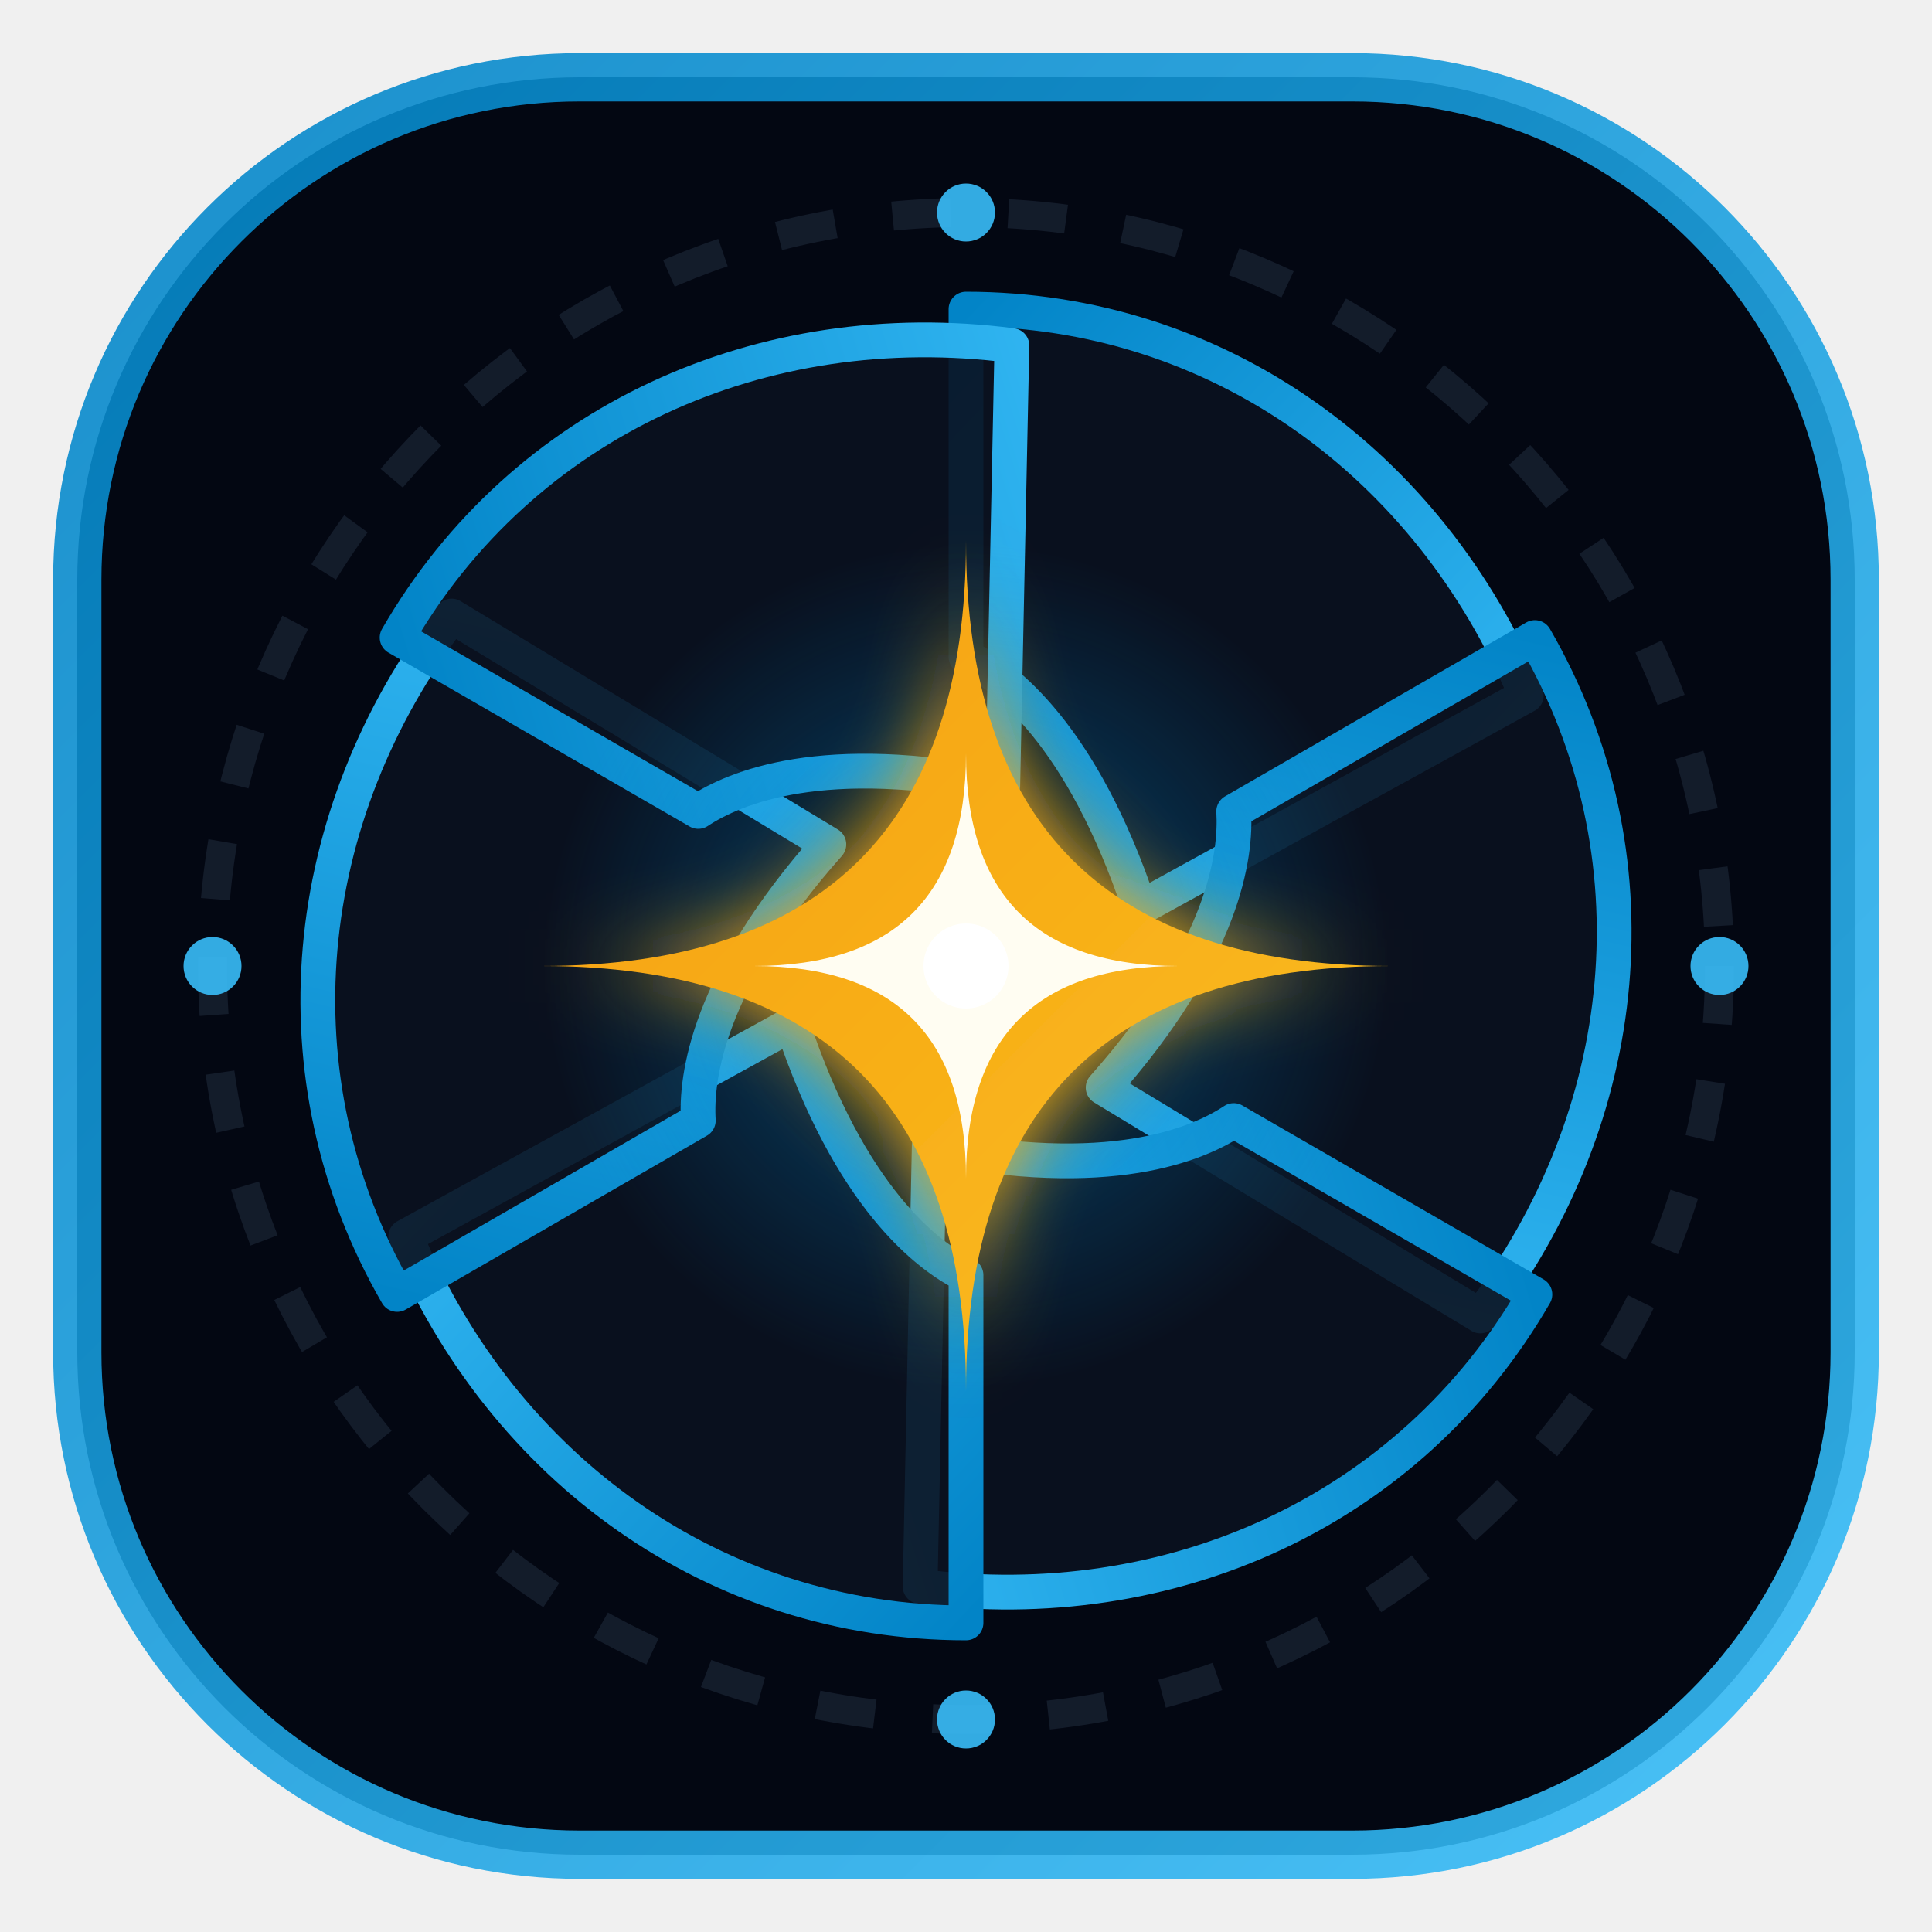
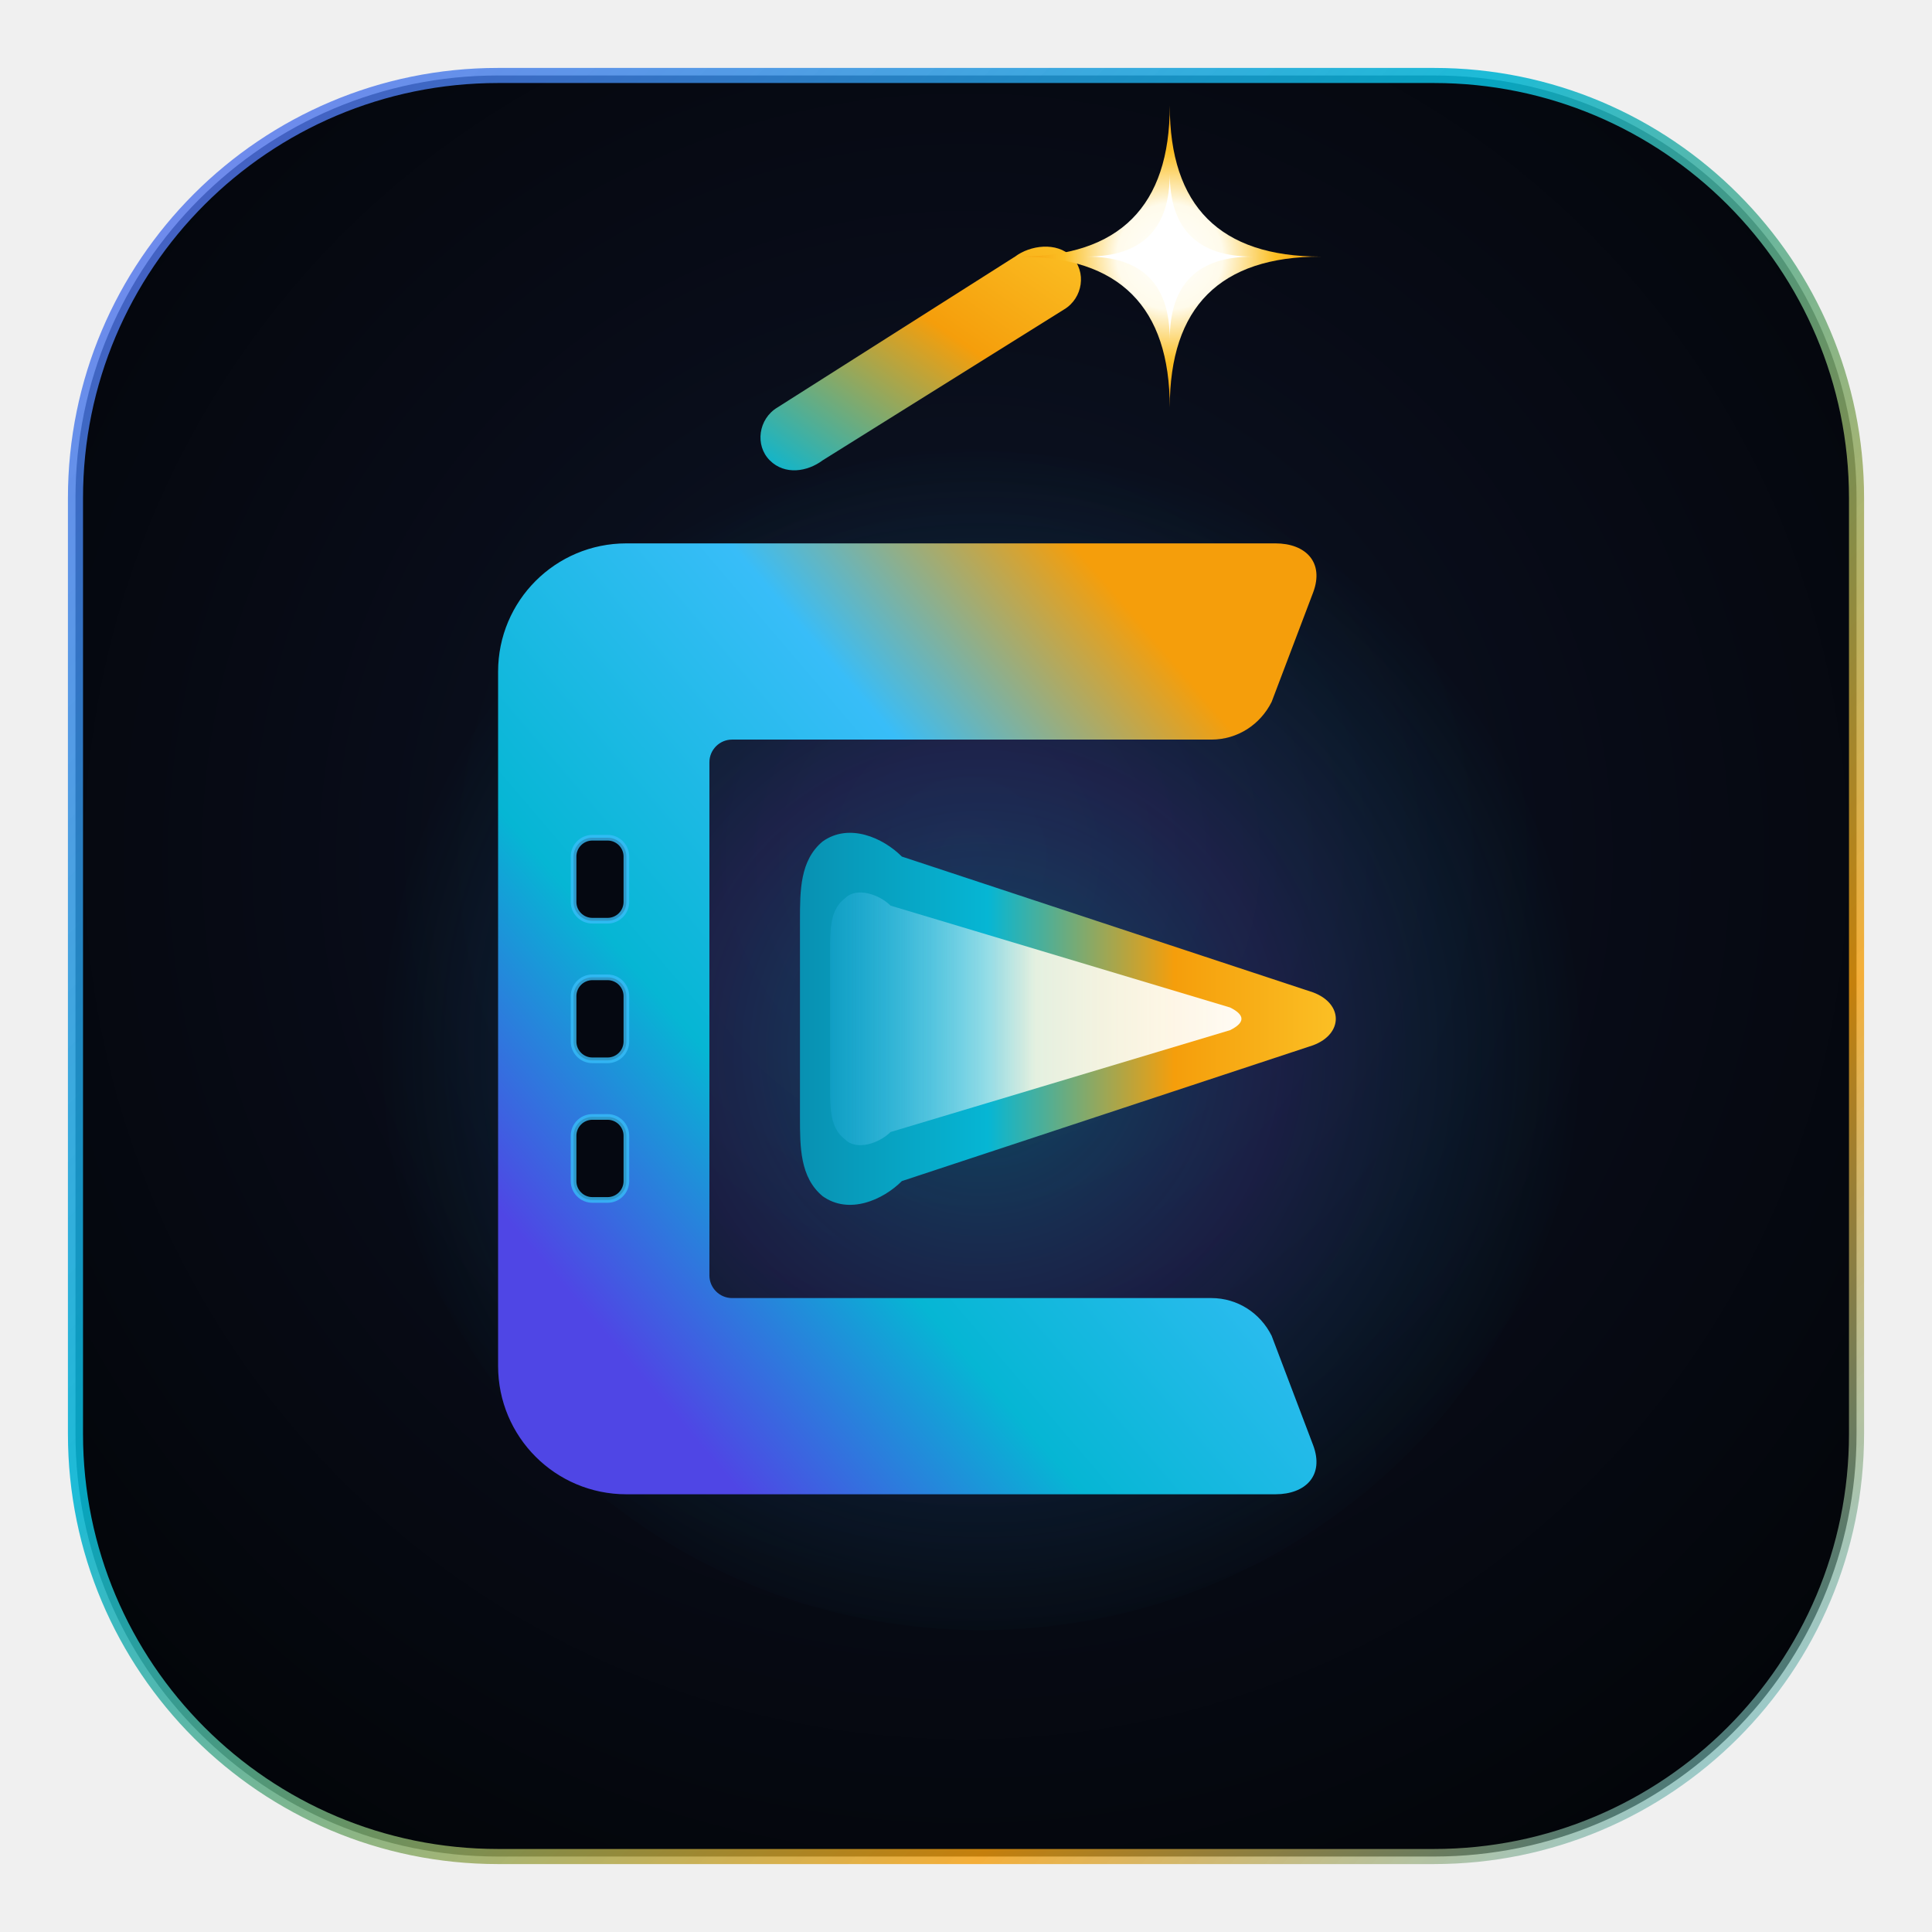
- <svg xmlns="http://www.w3.org/2000/svg" viewBox="0 0 100 100" fill="none">
+ <svg xmlns="http://www.w3.org/2000/svg" viewBox="0 0 512 512" width="512" height="512" fill="none">
  <defs>
-     <linearGradient id="favCyan" x1="0%" y1="0%" x2="100%" y2="100%">
-       <stop offset="0%" stop-color="#0284C7" />
-       <stop offset="100%" stop-color="#38BDF8" />
+     <radialGradient id="favBgGrad" cx="50%" cy="44%" r="65%">
+       <stop offset="0%" stop-color="#0f172a" />
+       <stop offset="50%" stop-color="#080c18" />
+       <stop offset="100%" stop-color="#030509" />
+     </radialGradient>
+     <linearGradient id="favBorderGrad" x1="0%" y1="0%" x2="100%" y2="100%">
+       <stop offset="0%" stop-color="#6366f1" stop-opacity="0.8" />
+       <stop offset="40%" stop-color="#06b6d4" stop-opacity="0.9" />
+       <stop offset="75%" stop-color="#f59e0b" stop-opacity="0.8" />
+       <stop offset="100%" stop-color="#38bdf8" stop-opacity="0.6" />
    </linearGradient>
-     <linearGradient id="favAmber" x1="0%" y1="0%" x2="100%" y2="100%">
-       <stop offset="0%" stop-color="#F59E0B" />
-       <stop offset="100%" stop-color="#FBBF24" />
+     <radialGradient id="favAmbientGlow" cx="50%" cy="52%" r="50%">
+       <stop offset="0%" stop-color="#06b6d4" stop-opacity="0.35" />
+       <stop offset="50%" stop-color="#6366f1" stop-opacity="0.18" />
+       <stop offset="100%" stop-color="#06b6d4" stop-opacity="0" />
+     </radialGradient>
+     <linearGradient id="favFrameGrad" x1="15%" y1="85%" x2="85%" y2="15%">
+       <stop offset="0%" stop-color="#4f46e5" />
+       <stop offset="30%" stop-color="#06b6d4" />
+       <stop offset="70%" stop-color="#38bdf8" />
+       <stop offset="100%" stop-color="#f59e0b" />
    </linearGradient>
-     <radialGradient id="favAura" cx="50%" cy="50%" r="50%">
-       <stop offset="0%" stop-color="#F59E0B" stop-opacity="0.5" />
-       <stop offset="60%" stop-color="#0284C7" stop-opacity="0.2" />
-       <stop offset="100%" stop-color="#0284C7" stop-opacity="0" />
+     <linearGradient id="favPlayGrad" x1="0%" y1="50%" x2="100%" y2="50%">
+       <stop offset="0%" stop-color="#0891b2" />
+       <stop offset="35%" stop-color="#06b6d4" />
+       <stop offset="70%" stop-color="#f59e0b" />
+       <stop offset="100%" stop-color="#fbbf24" />
+     </linearGradient>
+     <linearGradient id="favPlayCore" x1="0%" y1="50%" x2="100%" y2="50%">
+       <stop offset="0%" stop-color="#38bdf8" stop-opacity="0.2" />
+       <stop offset="50%" stop-color="#fffbeb" stop-opacity="0.9" />
+       <stop offset="100%" stop-color="#ffffff" />
+     </linearGradient>
+     <linearGradient id="favAccentGrad" x1="0%" y1="100%" x2="100%" y2="0%">
+       <stop offset="0%" stop-color="#06b6d4" />
+       <stop offset="60%" stop-color="#f59e0b" />
+       <stop offset="100%" stop-color="#fbbf24" />
+     </linearGradient>
+     <radialGradient id="favSparkGrad" cx="50%" cy="50%" r="50%">
+       <stop offset="0%" stop-color="#ffffff" />
+       <stop offset="35%" stop-color="#fffbeb" />
+       <stop offset="70%" stop-color="#fbbf24" />
+       <stop offset="100%" stop-color="#f59e0b" />
    </radialGradient>
-     <filter id="favGlow" x="-20%" y="-20%" width="140%" height="140%">
-       <feGaussianBlur stdDeviation="2" result="blur" />
-       <feComposite in="SourceGraphic" in2="blur" operator="over" />
-     </filter>
  </defs>
-   <rect x="4" y="4" width="92" height="92" rx="26" fill="#030712" stroke="url(#favCyan)" stroke-width="2.5" stroke-opacity="0.9" />
-   <circle cx="50" cy="50" r="39" stroke="#1E293B" stroke-width="1.5" stroke-dasharray="3 3" opacity="0.6" />
-   <circle cx="50" cy="11" r="1.5" fill="#38BDF8" opacity="0.9" />
-   <circle cx="89" cy="50" r="1.5" fill="#38BDF8" opacity="0.9" />
-   <circle cx="50" cy="89" r="1.5" fill="#38BDF8" opacity="0.9" />
-   <circle cx="11" cy="50" r="1.5" fill="#38BDF8" opacity="0.9" />
-   <g stroke="url(#favCyan)" stroke-width="1.8" stroke-linecap="round" stroke-linejoin="round">
-     <path d="M 50 16 C 63 16 74 24 79 36 L 59 47 C 56 38 52 35 50 34 Z" fill="#0A1120" fill-opacity="0.9" />
-     <path d="M 50 16 C 63 16 74 24 79 36 L 59 47 C 56 38 52 35 50 34 Z" fill="#0A1120" fill-opacity="0.9" transform="rotate(60, 50, 50)" />
-     <path d="M 50 16 C 63 16 74 24 79 36 L 59 47 C 56 38 52 35 50 34 Z" fill="#0A1120" fill-opacity="0.9" transform="rotate(120, 50, 50)" />
-     <path d="M 50 16 C 63 16 74 24 79 36 L 59 47 C 56 38 52 35 50 34 Z" fill="#0A1120" fill-opacity="0.9" transform="rotate(180, 50, 50)" />
-     <path d="M 50 16 C 63 16 74 24 79 36 L 59 47 C 56 38 52 35 50 34 Z" fill="#0A1120" fill-opacity="0.9" transform="rotate(240, 50, 50)" />
-     <path d="M 50 16 C 63 16 74 24 79 36 L 59 47 C 56 38 52 35 50 34 Z" fill="#0A1120" fill-opacity="0.9" transform="rotate(300, 50, 50)" />
+   <rect x="20" y="20" width="472" height="472" rx="112" fill="url(#favBgGrad)" stroke="url(#favBorderGrad)" stroke-width="4" />
+   <circle cx="260" cy="272" r="160" fill="url(#favAmbientGlow)" />
+   <path d="M 166 144        L 338 144        C 346 144 351 149 348 157        L 337 186        C 334 192 328 196 321 196        L 194 196        C 190.7 196 188 198.7 188 202        L 188 338        C 188 341.3 190.7 344 194 344        L 321 344        C 328 344 334 348 337 354        L 348 383        C 351 391 346 396 338 396        L 166 396        C 147.2 396 132 380.8 132 362        L 132 178        C 132 159.2 147.2 144 166 144 Z" fill="url(#favFrameGrad)" />
+   <g>
+     <rect x="152" y="222" width="14" height="22" rx="5" fill="#050811" stroke="#38bdf8" stroke-width="1.5" stroke-opacity="0.8" />
+     <rect x="152" y="259" width="14" height="22" rx="5" fill="#050811" stroke="#38bdf8" stroke-width="1.5" stroke-opacity="0.8" />
+     <rect x="152" y="296" width="14" height="22" rx="5" fill="#050811" stroke="#38bdf8" stroke-width="1.5" stroke-opacity="0.8" />
  </g>
-   <circle cx="50" cy="50" r="22" fill="url(#favAura)" />
-   <path d="M 50 28 Q 50 50 72 50 Q 50 50 50 72 Q 50 50 28 50 Q 50 50 50 28 Z" fill="url(#favAmber)" filter="url(#favGlow)" />
-   <path d="M 50 39 Q 50 50 61 50 Q 50 50 50 61 Q 50 50 39 50 Q 50 50 50 39 Z" fill="#FFFDF2" />
-   <circle cx="50" cy="50" r="2.2" fill="#FFFFFF" />
+   <path d="M 218 223        C 225 218 234 222 239 227        L 348 263        C 356 266 356 274 348 277        L 239 313        C 234 318 225 322 218 317        C 212 312 212 304 212 296        L 212 244        C 212 236 212 228 218 223 Z" fill="url(#favPlayGrad)" />
+   <path d="M 224 238        C 227 235 233 237 236 240        L 326 267        C 330 269 330 271 326 273        L 236 300        C 233 303 227 305 224 302        C 220 299 220 294 220 288        L 220 252        C 220 246 220 241 224 238 Z" fill="url(#favPlayCore)" opacity="0.95" />
+   <path d="M 218 122        L 282 82        C 287 79 288 72 284 68        C 280 64 273 65 269 68        L 206 108        C 201 111 200 118 204 122        C 208 126 214 125 218 122 Z" fill="url(#favAccentGrad)" />
+   <path d="M 310 28        Q 310 68 350 68        Q 310 68 310 108        Q 310 68 270 68        Q 310 68 310 28 Z" fill="url(#favSparkGrad)" />
+   <path d="M 310 46        Q 310 68 332 68        Q 310 68 310 90        Q 310 68 288 68        Q 310 68 310 46 Z" fill="#ffffff" />
+   <circle cx="310" cy="68" r="4" fill="#ffffff" />
</svg>
